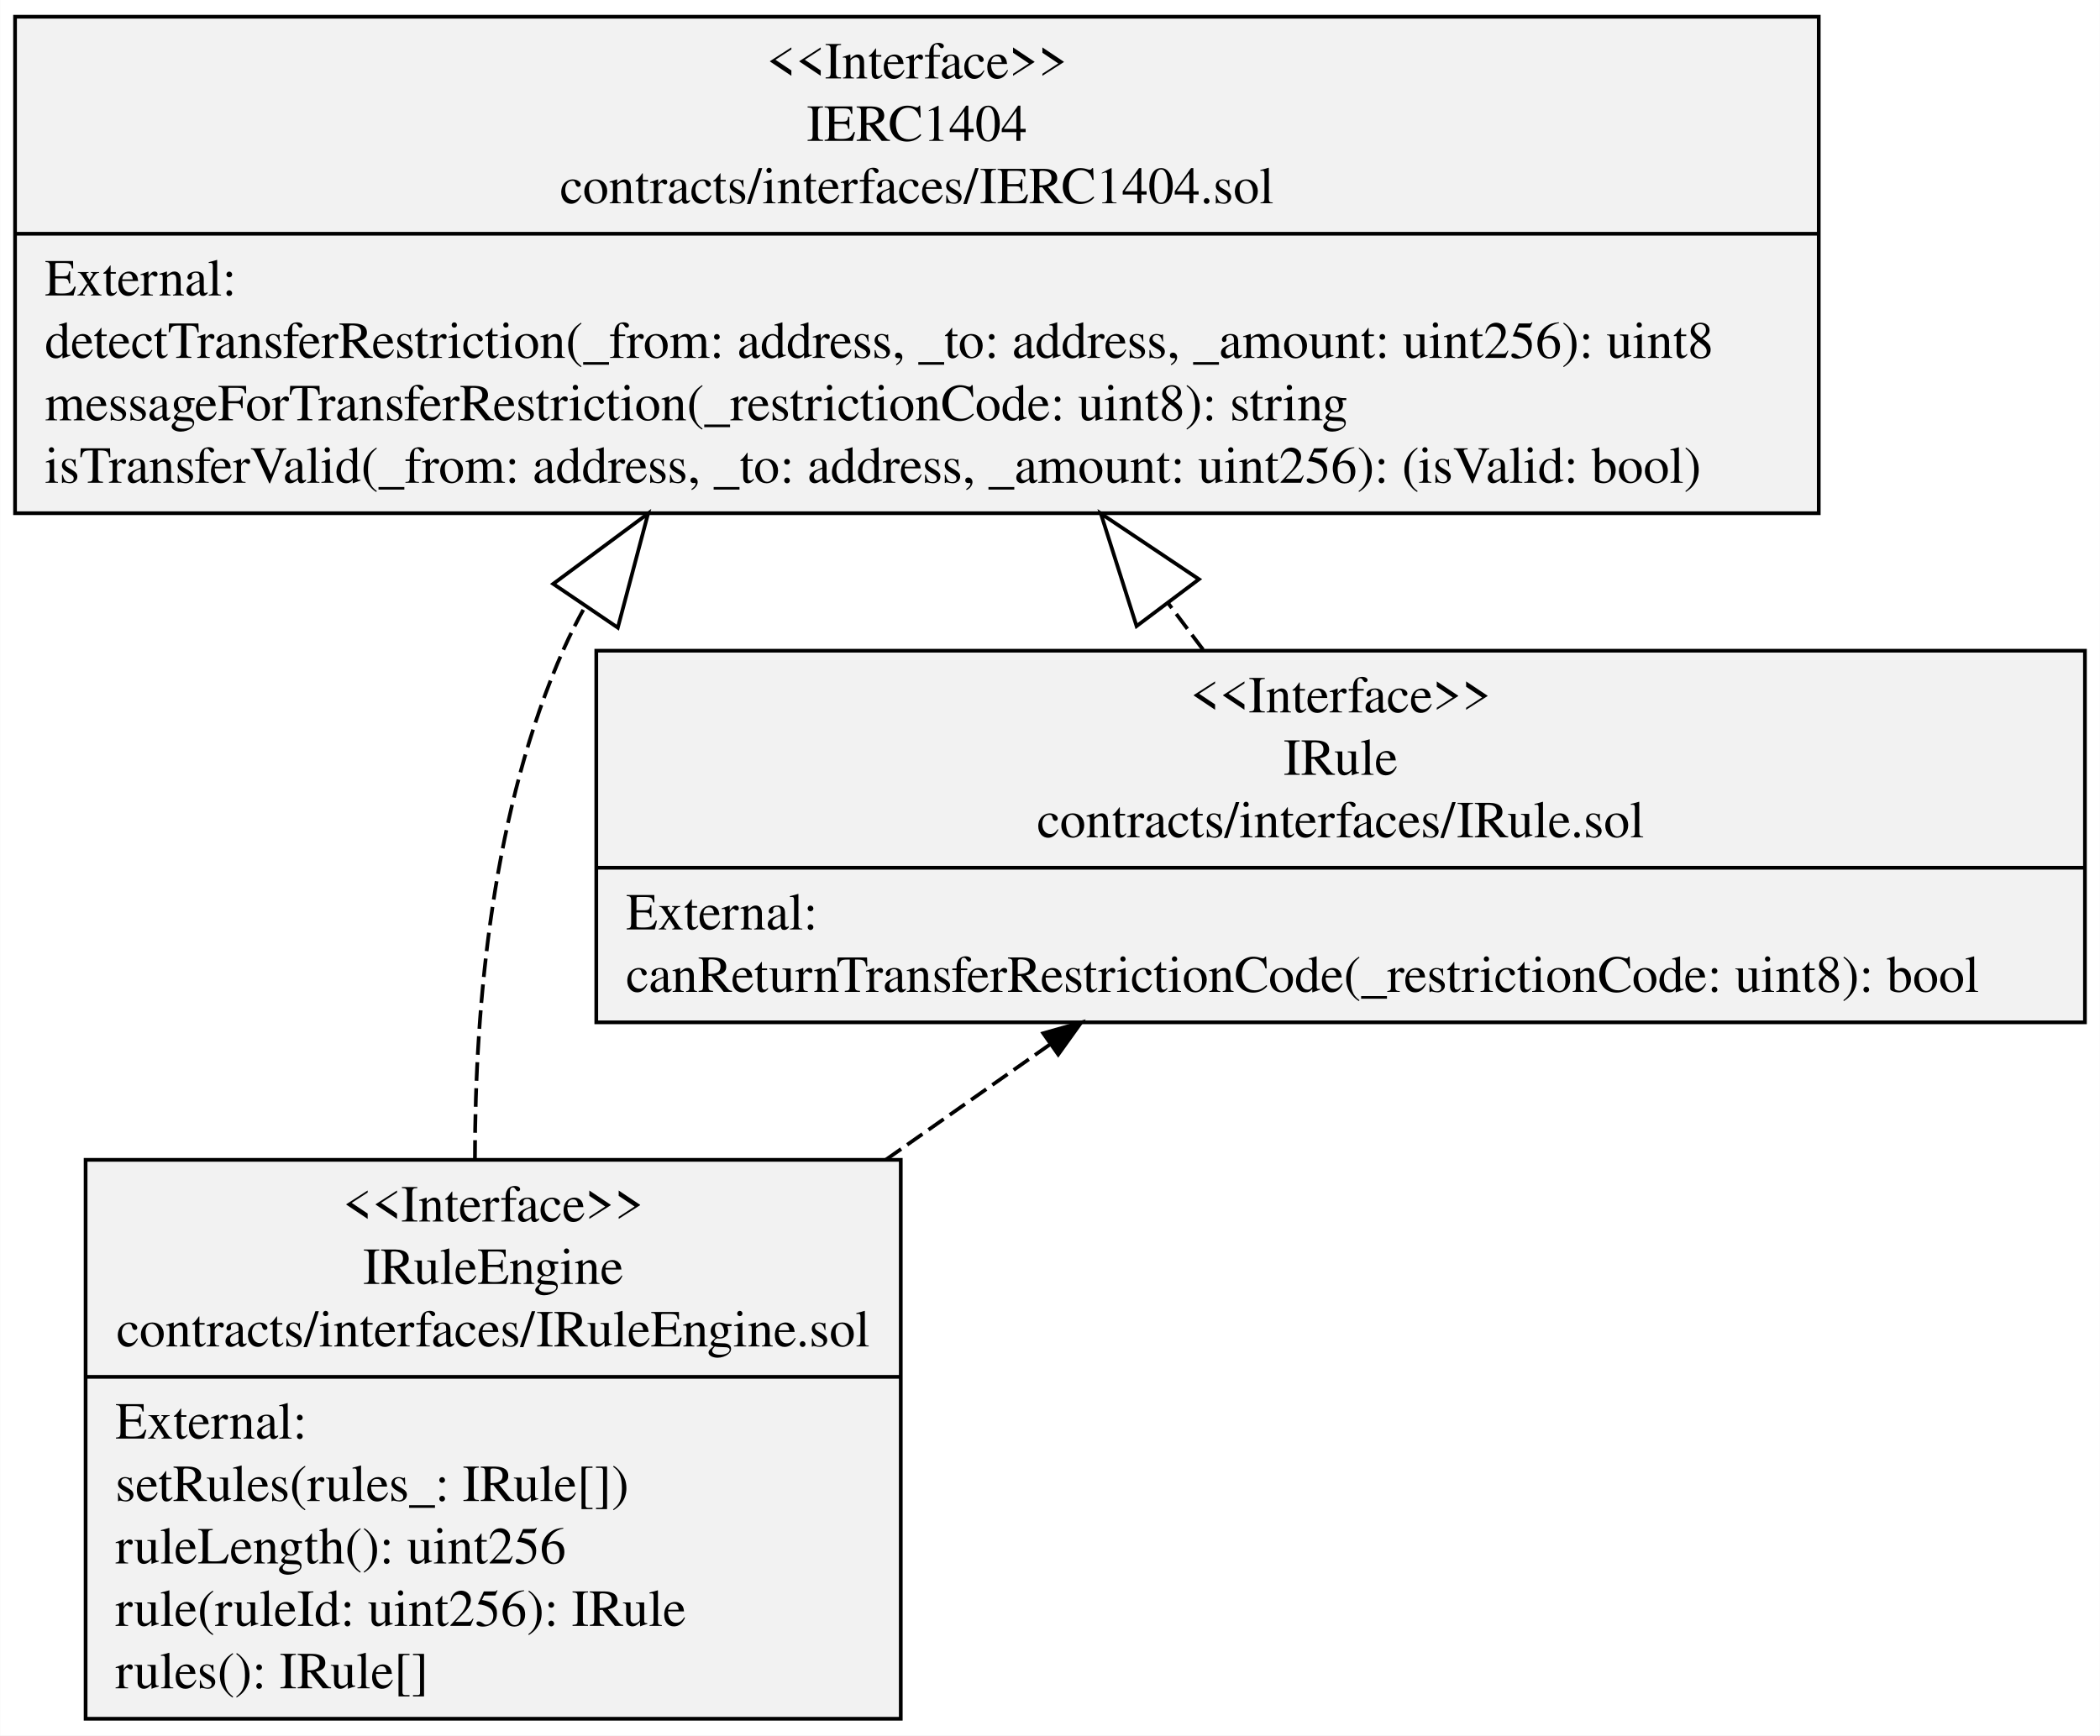
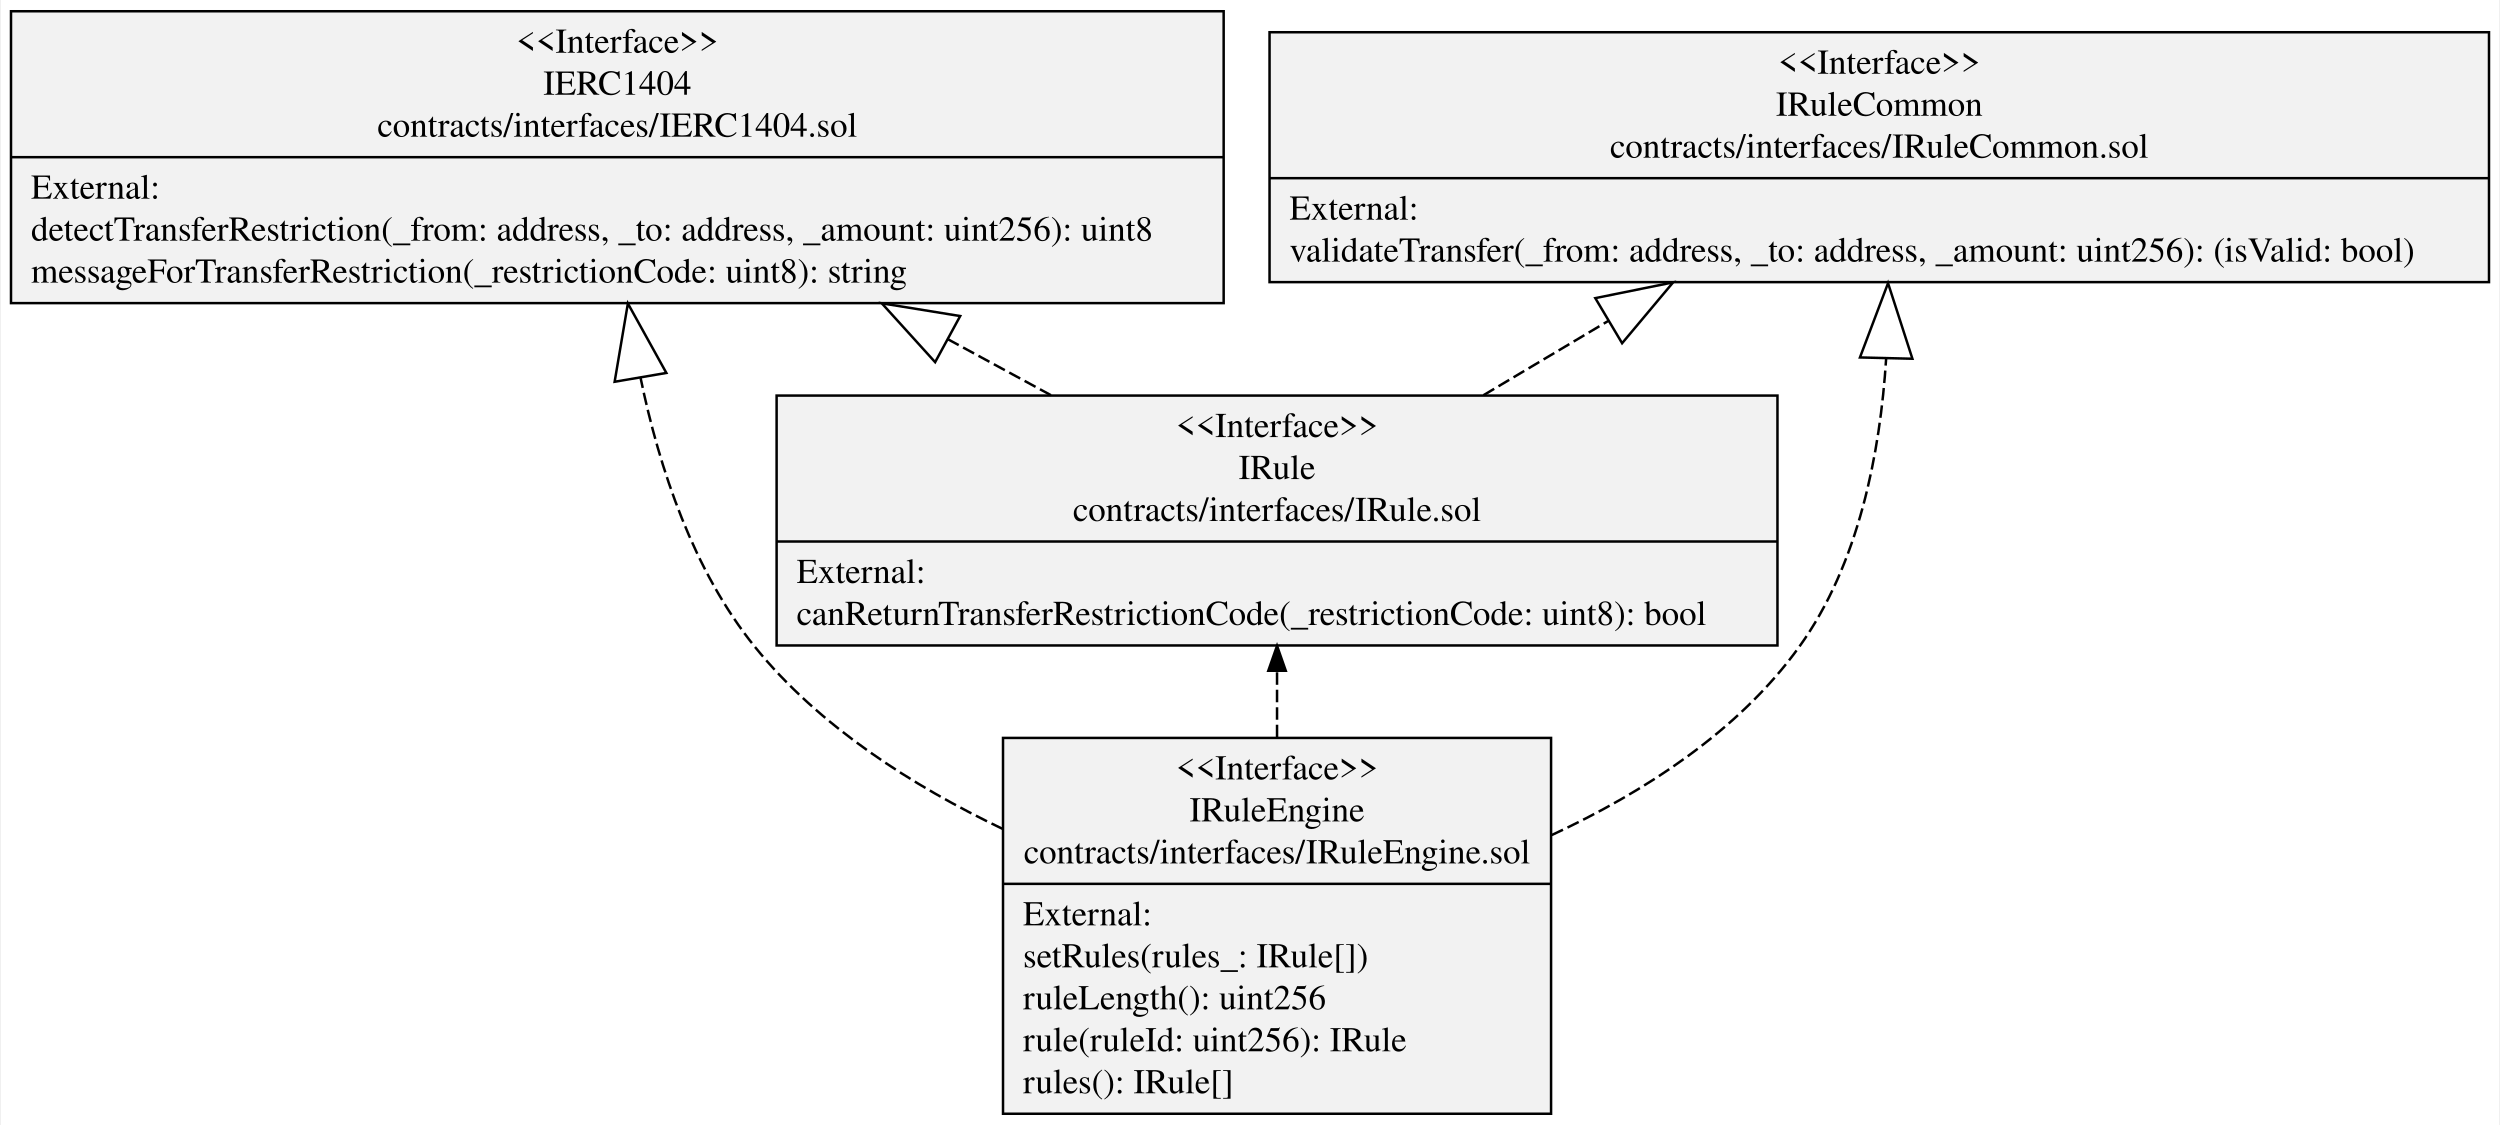
- <svg xmlns="http://www.w3.org/2000/svg" width="565pt" height="467pt" viewBox="0.00 0.00 564.90 467.00">
-   <g id="graph0" class="graph" transform="scale(1 1) rotate(0) translate(4 463)">
-     <polygon fill="white" stroke="transparent" points="-4,4 -4,-463 560.9,-463 560.9,4 -4,4" />
+ <svg xmlns="http://www.w3.org/2000/svg" width="1000pt" height="450pt" viewBox="0.00 0.00 999.64 450.20">
+   <g id="graph0" class="graph" transform="scale(1 1) rotate(0) translate(4 446.2)">
+     <polygon fill="white" stroke="transparent" points="-4,4 -4,-446.2 995.64,-446.2 995.64,4 -4,4" />
    <g id="node1" class="node">
-       <polygon fill="#f2f2f2" stroke="black" points="0,-324.9 0,-458.5 485.28,-458.5 485.28,-324.9 0,-324.9" />
-       <text text-anchor="middle" x="242.64" y="-441.9" font-family="Times,serif" font-size="14.00">&lt;&lt;Interface&gt;&gt;</text>
-       <text text-anchor="middle" x="242.64" y="-425.1" font-family="Times,serif" font-size="14.00">IERC1404</text>
-       <text text-anchor="middle" x="242.64" y="-408.3" font-family="Times,serif" font-size="14.00">contracts/interfaces/IERC1404.sol</text>
-       <polyline fill="none" stroke="black" points="0,-400.1 485.28,-400.1 " />
-       <text text-anchor="start" x="8" y="-383.5" font-family="Times,serif" font-size="14.00">External:</text>
-       <text text-anchor="start" x="8" y="-366.7" font-family="Times,serif" font-size="14.00">     detectTransferRestriction(_from: address, _to: address, _amount: uint256): uint8</text>
-       <text text-anchor="start" x="8" y="-349.9" font-family="Times,serif" font-size="14.00">     messageForTransferRestriction(_restrictionCode: uint8): string</text>
-       <text text-anchor="start" x="8" y="-333.1" font-family="Times,serif" font-size="14.00">     isTransferValid(_from: address, _to: address, _amount: uint256): (isValid: bool)</text>
+       <polygon fill="#f2f2f2" stroke="black" points="0,-324.9 0,-441.7 485.28,-441.7 485.28,-324.9 0,-324.9" />
+       <text text-anchor="middle" x="242.64" y="-425.1" font-family="Times,serif" font-size="14.00">&lt;&lt;Interface&gt;&gt;</text>
+       <text text-anchor="middle" x="242.64" y="-408.3" font-family="Times,serif" font-size="14.00">IERC1404</text>
+       <text text-anchor="middle" x="242.64" y="-391.5" font-family="Times,serif" font-size="14.00">contracts/interfaces/IERC1404.sol</text>
+       <polyline fill="none" stroke="black" points="0,-383.3 485.28,-383.3 " />
+       <text text-anchor="start" x="8" y="-366.7" font-family="Times,serif" font-size="14.00">External:</text>
+       <text text-anchor="start" x="8" y="-349.9" font-family="Times,serif" font-size="14.00">     detectTransferRestriction(_from: address, _to: address, _amount: uint256): uint8</text>
+       <text text-anchor="start" x="8" y="-333.1" font-family="Times,serif" font-size="14.00">     messageForTransferRestriction(_restrictionCode: uint8): string</text>
    </g>
    <g id="node2" class="node">
-       <polygon fill="#f2f2f2" stroke="black" points="156.38,-187.9 156.38,-287.9 556.9,-287.9 556.9,-187.9 156.38,-187.9" />
-       <text text-anchor="middle" x="356.64" y="-271.3" font-family="Times,serif" font-size="14.00">&lt;&lt;Interface&gt;&gt;</text>
-       <text text-anchor="middle" x="356.64" y="-254.5" font-family="Times,serif" font-size="14.00">IRule</text>
-       <text text-anchor="middle" x="356.64" y="-237.7" font-family="Times,serif" font-size="14.00">contracts/interfaces/IRule.sol</text>
-       <polyline fill="none" stroke="black" points="156.38,-229.5 556.9,-229.5 " />
-       <text text-anchor="start" x="164.38" y="-212.9" font-family="Times,serif" font-size="14.00">External:</text>
-       <text text-anchor="start" x="164.38" y="-196.1" font-family="Times,serif" font-size="14.00">     canReturnTransferRestrictionCode(_restrictionCode: uint8): bool</text>
+       <polygon fill="#f2f2f2" stroke="black" points="306.38,-187.9 306.38,-287.9 706.9,-287.9 706.9,-187.9 306.38,-187.9" />
+       <text text-anchor="middle" x="506.64" y="-271.3" font-family="Times,serif" font-size="14.00">&lt;&lt;Interface&gt;&gt;</text>
+       <text text-anchor="middle" x="506.64" y="-254.5" font-family="Times,serif" font-size="14.00">IRule</text>
+       <text text-anchor="middle" x="506.64" y="-237.7" font-family="Times,serif" font-size="14.00">contracts/interfaces/IRule.sol</text>
+       <polyline fill="none" stroke="black" points="306.38,-229.5 706.9,-229.5 " />
+       <text text-anchor="start" x="314.38" y="-212.9" font-family="Times,serif" font-size="14.00">External:</text>
+       <text text-anchor="start" x="314.38" y="-196.1" font-family="Times,serif" font-size="14.00">     canReturnTransferRestrictionCode(_restrictionCode: uint8): bool</text>
    </g>
    <g id="edge1" class="edge">
-       <path fill="none" stroke="black" stroke-dasharray="5,2" d="M319.63,-288.19C316.54,-292.29 313.37,-296.52 310.15,-300.81" />
-       <polygon fill="none" stroke="black" points="301.74,-294.52 292.12,-324.82 318.53,-307.13 301.74,-294.52" />
+       <path fill="none" stroke="black" stroke-dasharray="5,2" d="M416.16,-288.05C402.88,-295.26 388.97,-302.82 375.06,-310.37" />
+       <polygon fill="none" stroke="black" points="369.82,-301.27 348.47,-324.82 379.84,-319.72 369.82,-301.27" />
    </g>
    <g id="node3" class="node">
-       <polygon fill="#f2f2f2" stroke="black" points="18.98,-0.5 18.98,-150.9 238.3,-150.9 238.3,-0.5 18.98,-0.5" />
-       <text text-anchor="middle" x="128.64" y="-134.3" font-family="Times,serif" font-size="14.00">&lt;&lt;Interface&gt;&gt;</text>
-       <text text-anchor="middle" x="128.64" y="-117.5" font-family="Times,serif" font-size="14.00">IRuleEngine</text>
-       <text text-anchor="middle" x="128.64" y="-100.7" font-family="Times,serif" font-size="14.00">contracts/interfaces/IRuleEngine.sol</text>
-       <polyline fill="none" stroke="black" points="18.98,-92.5 238.3,-92.5 " />
-       <text text-anchor="start" x="26.98" y="-75.9" font-family="Times,serif" font-size="14.00">External:</text>
-       <text text-anchor="start" x="26.98" y="-59.1" font-family="Times,serif" font-size="14.00">     setRules(rules_: IRule[])</text>
-       <text text-anchor="start" x="26.98" y="-42.3" font-family="Times,serif" font-size="14.00">     ruleLength(): uint256</text>
-       <text text-anchor="start" x="26.98" y="-25.5" font-family="Times,serif" font-size="14.00">     rule(ruleId: uint256): IRule</text>
-       <text text-anchor="start" x="26.98" y="-8.7" font-family="Times,serif" font-size="14.00">     rules(): IRule[]</text>
+       <polygon fill="#f2f2f2" stroke="black" points="503.64,-333.3 503.64,-433.3 991.64,-433.3 991.64,-333.3 503.64,-333.3" />
+       <text text-anchor="middle" x="747.64" y="-416.7" font-family="Times,serif" font-size="14.00">&lt;&lt;Interface&gt;&gt;</text>
+       <text text-anchor="middle" x="747.64" y="-399.9" font-family="Times,serif" font-size="14.00">IRuleCommon</text>
+       <text text-anchor="middle" x="747.64" y="-383.1" font-family="Times,serif" font-size="14.00">contracts/interfaces/IRuleCommon.sol</text>
+       <polyline fill="none" stroke="black" points="503.64,-374.9 991.64,-374.9 " />
+       <text text-anchor="start" x="511.64" y="-358.3" font-family="Times,serif" font-size="14.00">External:</text>
+       <text text-anchor="start" x="511.64" y="-341.5" font-family="Times,serif" font-size="14.00">     validateTransfer(_from: address, _to: address, _amount: uint256): (isValid: bool)</text>
    </g>
    <g id="edge2" class="edge">
-       <path fill="none" stroke="black" stroke-dasharray="5,2" d="M123.73,-151.18C123.75,-193.15 128.58,-245.59 147.64,-288.4 149.38,-292.31 151.34,-296.17 153.47,-299.97" />
-       <polygon fill="none" stroke="black" points="144.79,-305.89 170.32,-324.82 162.17,-294.1 144.79,-305.89" />
+       <path fill="none" stroke="black" stroke-dasharray="5,2" d="M589.24,-288.05C605.34,-297.63 622.44,-307.8 639.22,-317.79" />
+       <polygon fill="none" stroke="black" points="634,-326.9 665.15,-333.21 644.73,-308.85 634,-326.9" />
+     </g>
+     <g id="node4" class="node">
+       <polygon fill="#f2f2f2" stroke="black" points="396.98,-0.5 396.98,-150.9 616.3,-150.9 616.3,-0.5 396.98,-0.5" />
+       <text text-anchor="middle" x="506.64" y="-134.3" font-family="Times,serif" font-size="14.00">&lt;&lt;Interface&gt;&gt;</text>
+       <text text-anchor="middle" x="506.64" y="-117.5" font-family="Times,serif" font-size="14.00">IRuleEngine</text>
+       <text text-anchor="middle" x="506.64" y="-100.7" font-family="Times,serif" font-size="14.00">contracts/interfaces/IRuleEngine.sol</text>
+       <polyline fill="none" stroke="black" points="396.98,-92.5 616.3,-92.5 " />
+       <text text-anchor="start" x="404.98" y="-75.9" font-family="Times,serif" font-size="14.00">External:</text>
+       <text text-anchor="start" x="404.98" y="-59.1" font-family="Times,serif" font-size="14.00">     setRules(rules_: IRule[])</text>
+       <text text-anchor="start" x="404.98" y="-42.3" font-family="Times,serif" font-size="14.00">     ruleLength(): uint256</text>
+       <text text-anchor="start" x="404.98" y="-25.5" font-family="Times,serif" font-size="14.00">     rule(ruleId: uint256): IRule</text>
+       <text text-anchor="start" x="404.98" y="-8.7" font-family="Times,serif" font-size="14.00">     rules(): IRule[]</text>
    </g>
    <g id="edge3" class="edge">
-       <path fill="none" stroke="black" stroke-dasharray="5,2" d="M234.3,-150.94C249.2,-161.41 264.28,-172.01 278.54,-182.02" />
-       <polygon fill="black" stroke="black" points="276.63,-184.96 286.83,-187.85 280.66,-179.24 276.63,-184.96" />
+       <path fill="none" stroke="black" stroke-dasharray="5,2" d="M396.87,-114.47C360.79,-131.7 323.37,-155.54 297.64,-187.4 273.08,-217.8 259.48,-258.55 251.95,-294.93" />
+       <polygon fill="none" stroke="black" points="241.56,-293.43 246.86,-324.76 262.26,-296.96 241.56,-293.43" />
+     </g>
+     <g id="edge5" class="edge">
+       <path fill="none" stroke="black" stroke-dasharray="5,2" d="M506.64,-151.17C506.64,-160 506.64,-168.92 506.64,-177.5" />
+       <polygon fill="black" stroke="black" points="503.14,-177.77 506.64,-187.77 510.14,-177.77 503.14,-177.77" />
+     </g>
+     <g id="edge4" class="edge">
+       <path fill="none" stroke="black" stroke-dasharray="5,2" d="M616.55,-112.02C653.43,-129.15 691.32,-153.56 715.64,-187.4 739.41,-220.46 748.01,-264.79 750.4,-302.82" />
+       <polygon fill="none" stroke="black" points="739.91,-303.16 751.15,-332.89 760.9,-302.64 739.91,-303.16" />
    </g>
  </g>
</svg>
